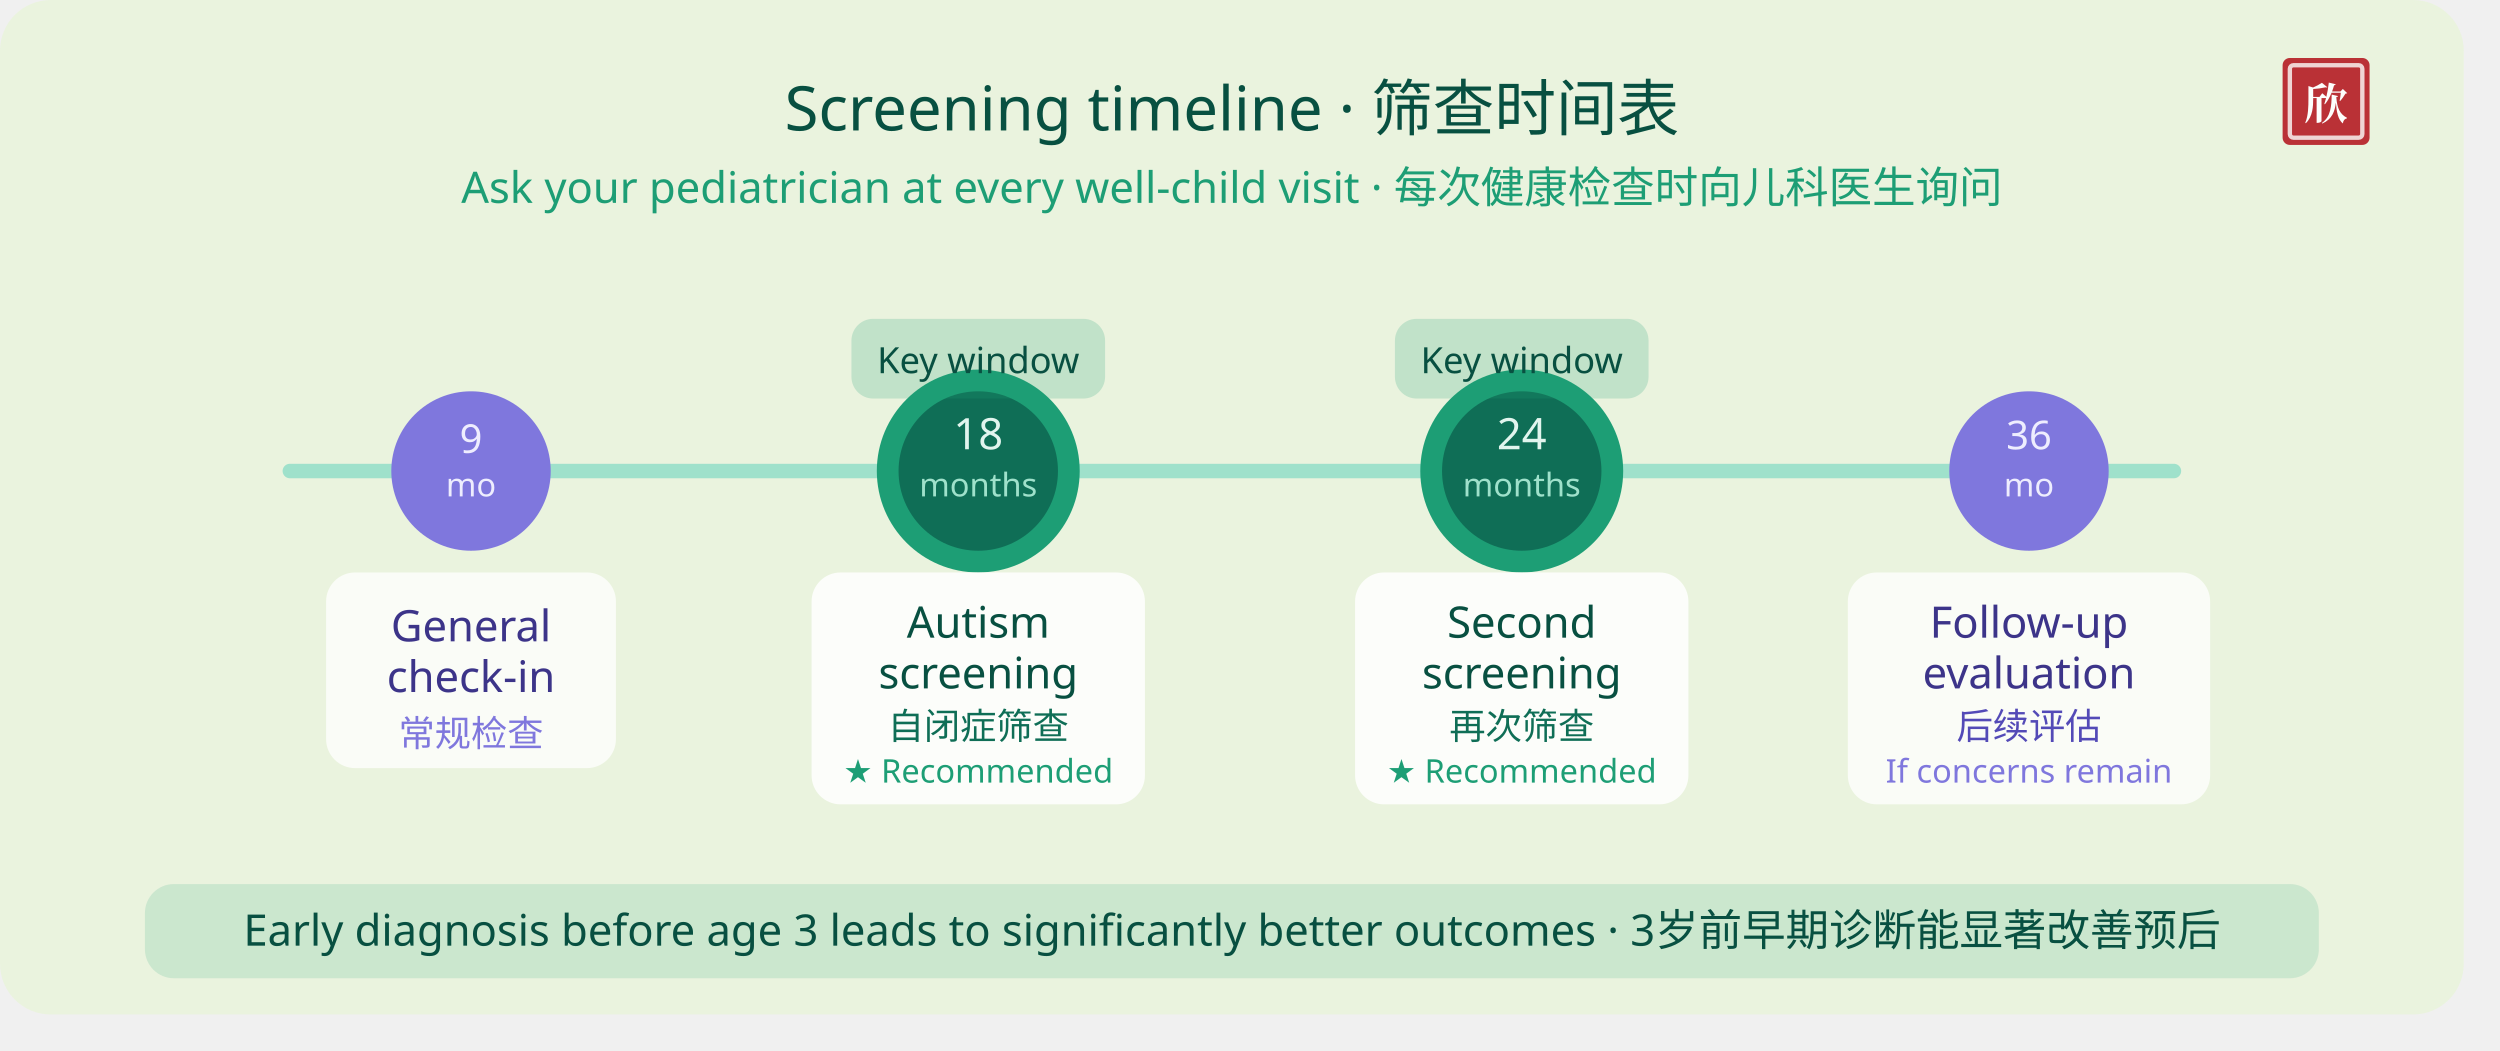
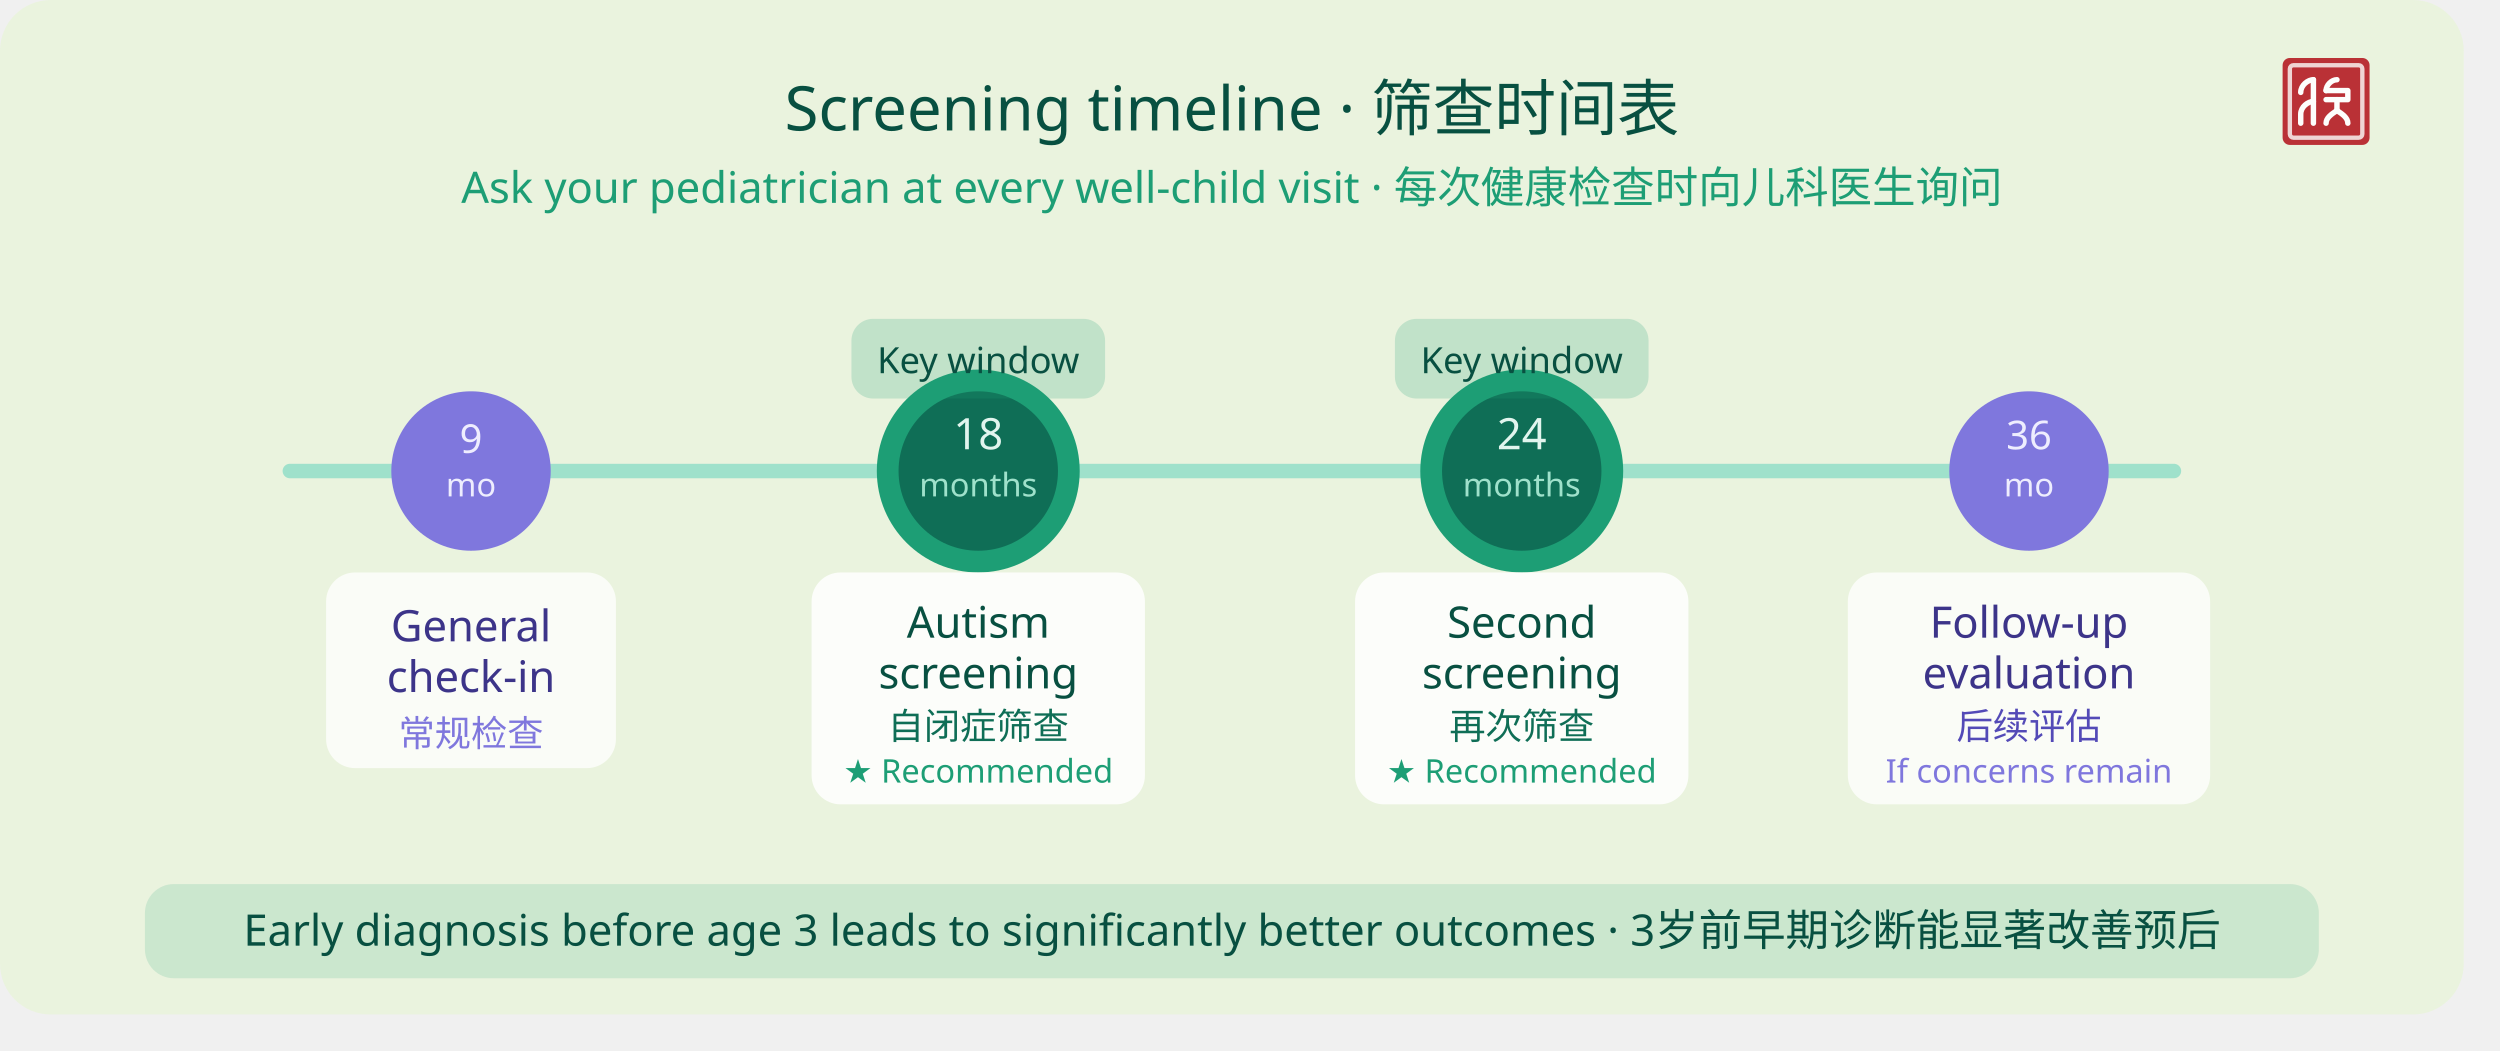
<svg xmlns="http://www.w3.org/2000/svg" width="100%" viewBox="0 0 690 290" role="img" style="">
  <defs>
    <mask id="imagine-text-gaps-rx42ih" maskUnits="userSpaceOnUse">
      <rect x="0" y="0" width="690" height="290" fill="white" />
      <rect x="216.488" y="18.5" width="247.023" height="23.5" fill="black" rx="2" />
      <rect x="129.953" y="43" width="420.094" height="18" fill="black" rx="2" />
      <rect x="122.938" y="113" width="14.125" height="16.5" fill="black" rx="2" />
      <rect x="119.746" y="126.5" width="20.508" height="14.5" fill="black" rx="2" />
      <rect x="104.652" y="164" width="50.695" height="18" fill="black" rx="2" />
      <rect x="103.656" y="178" width="52.688" height="18" fill="black" rx="2" />
      <rect x="106" y="195" width="48" height="15.5" fill="black" rx="2" />
      <rect x="259.324" y="111" width="21.352" height="18" fill="black" rx="2" />
      <rect x="251.242" y="126.5" width="37.516" height="14.5" fill="black" rx="2" />
      <rect x="247.66" y="163" width="44.68" height="18" fill="black" rx="2" />
      <rect x="239.984" y="177" width="60.031" height="18" fill="black" rx="2" />
      <rect x="241" y="193" width="58" height="15.5" fill="black" rx="2" />
      <rect x="229.73" y="205.5" width="80.539" height="14.5" fill="black" rx="2" />
      <rect x="239.32" y="92" width="61.359" height="15.5" fill="black" rx="2" />
      <rect x="409.324" y="111" width="21.352" height="18" fill="black" rx="2" />
      <rect x="401.242" y="126.5" width="37.516" height="14.5" fill="black" rx="2" />
      <rect x="395.648" y="163" width="48.703" height="18" fill="black" rx="2" />
      <rect x="389.984" y="177" width="60.031" height="18" fill="black" rx="2" />
      <rect x="396" y="193" width="48" height="15.5" fill="black" rx="2" />
      <rect x="379.73" y="205.5" width="80.539" height="14.5" fill="black" rx="2" />
      <rect x="389.32" y="92" width="61.359" height="15.5" fill="black" rx="2" />
      <rect x="549.879" y="112" width="20.242" height="16.5" fill="black" rx="2" />
      <rect x="549.746" y="126.5" width="20.508" height="14.5" fill="black" rx="2" />
      <rect x="529.988" y="163" width="60.023" height="18" fill="black" rx="2" />
      <rect x="528.645" y="177" width="62.711" height="18" fill="black" rx="2" />
      <rect x="536" y="193" width="48" height="15.5" fill="black" rx="2" />
      <rect x="518.984" y="205.5" width="82.031" height="14.5" fill="black" rx="2" />
      <rect x="73.559" y="248" width="532.883" height="18" fill="black" rx="2" />
    </mask>
  </defs>
  <rect width="680" height="280" fill="#EAF3DE" rx="14" style="fill:rgb(234, 243, 222);stroke:none;color:rgb(0, 0, 0);stroke-width:1px;stroke-linecap:butt;stroke-linejoin:miter;opacity:1;font-family:&quot;Anthropic Sans&quot;, -apple-system, &quot;system-ui&quot;, &quot;Segoe UI&quot;, sans-serif;font-size:16px;font-weight:400;text-anchor:start;dominant-baseline:auto" />
  <text x="340" y="36" text-anchor="middle" font-family="sans-serif" font-size="17" font-weight="500" fill="#085041" style="fill:rgb(8, 80, 65);stroke:none;color:rgb(0, 0, 0);stroke-width:1px;stroke-linecap:butt;stroke-linejoin:miter;opacity:1;font-family:sans-serif;font-size:17px;font-weight:500;text-anchor:middle;dominant-baseline:auto">Screening timeline · 筛查时间表</text>
  <text x="340" y="56" text-anchor="middle" font-family="sans-serif" font-size="12" fill="#1D9E75" style="fill:rgb(29, 158, 117);stroke:none;color:rgb(0, 0, 0);stroke-width:1px;stroke-linecap:butt;stroke-linejoin:miter;opacity:1;font-family:sans-serif;font-size:12px;font-weight:400;text-anchor:middle;dominant-baseline:auto">Ask your pediatrician at every well-child visit · 每次健康检查时向儿科医生询问</text>
  <line x1="80" y1="130" x2="600" y2="130" stroke="#9FE1CB" stroke-width="4" stroke-linecap="round" mask="url(#imagine-text-gaps-rx42ih)" style="fill:rgb(0, 0, 0);stroke:rgb(159, 225, 203);color:rgb(0, 0, 0);stroke-width:4px;stroke-linecap:round;stroke-linejoin:miter;opacity:1;font-family:&quot;Anthropic Sans&quot;, -apple-system, &quot;system-ui&quot;, &quot;Segoe UI&quot;, sans-serif;font-size:16px;font-weight:400;text-anchor:start;dominant-baseline:auto" />
  <circle cx="130" cy="130" r="22" fill="#7F77DD" style="fill:rgb(127, 119, 221);stroke:none;color:rgb(0, 0, 0);stroke-width:1px;stroke-linecap:butt;stroke-linejoin:miter;opacity:1;font-family:&quot;Anthropic Sans&quot;, -apple-system, &quot;system-ui&quot;, &quot;Segoe UI&quot;, sans-serif;font-size:16px;font-weight:400;text-anchor:start;dominant-baseline:auto" />
  <text x="130" y="125" text-anchor="middle" font-family="sans-serif" font-size="11" font-weight="500" fill="#EEEDFE" style="fill:rgb(238, 237, 254);stroke:none;color:rgb(0, 0, 0);stroke-width:1px;stroke-linecap:butt;stroke-linejoin:miter;opacity:1;font-family:sans-serif;font-size:11px;font-weight:500;text-anchor:middle;dominant-baseline:auto">9</text>
  <text x="130" y="137" text-anchor="middle" font-family="sans-serif" font-size="9" fill="#EEEDFE" style="fill:rgb(238, 237, 254);stroke:none;color:rgb(0, 0, 0);stroke-width:1px;stroke-linecap:butt;stroke-linejoin:miter;opacity:1;font-family:sans-serif;font-size:9px;font-weight:400;text-anchor:middle;dominant-baseline:auto">mo</text>
  <rect x="90" y="158" width="80" height="54" rx="8" fill="#ffffff" opacity="0.75" style="fill:rgb(255, 255, 255);stroke:none;color:rgb(0, 0, 0);stroke-width:1px;stroke-linecap:butt;stroke-linejoin:miter;opacity:0.75;font-family:&quot;Anthropic Sans&quot;, -apple-system, &quot;system-ui&quot;, &quot;Segoe UI&quot;, sans-serif;font-size:16px;font-weight:400;text-anchor:start;dominant-baseline:auto" />
  <text x="130" y="177" text-anchor="middle" font-family="sans-serif" font-size="12" font-weight="500" fill="#3C3489" style="fill:rgb(60, 52, 137);stroke:none;color:rgb(0, 0, 0);stroke-width:1px;stroke-linecap:butt;stroke-linejoin:miter;opacity:1;font-family:sans-serif;font-size:12px;font-weight:500;text-anchor:middle;dominant-baseline:auto">General</text>
  <text x="130" y="191" text-anchor="middle" font-family="sans-serif" font-size="12" font-weight="500" fill="#3C3489" style="fill:rgb(60, 52, 137);stroke:none;color:rgb(0, 0, 0);stroke-width:1px;stroke-linecap:butt;stroke-linejoin:miter;opacity:1;font-family:sans-serif;font-size:12px;font-weight:500;text-anchor:middle;dominant-baseline:auto">check-in</text>
  <text x="130" y="206" text-anchor="middle" font-family="sans-serif" font-size="10" fill="#7F77DD" style="fill:rgb(127, 119, 221);stroke:none;color:rgb(0, 0, 0);stroke-width:1px;stroke-linecap:butt;stroke-linejoin:miter;opacity:1;font-family:sans-serif;font-size:10px;font-weight:400;text-anchor:middle;dominant-baseline:auto">常规检查</text>
  <circle cx="270" cy="130" r="28" fill="#1D9E75" style="fill:rgb(29, 158, 117);stroke:none;color:rgb(0, 0, 0);stroke-width:1px;stroke-linecap:butt;stroke-linejoin:miter;opacity:1;font-family:&quot;Anthropic Sans&quot;, -apple-system, &quot;system-ui&quot;, &quot;Segoe UI&quot;, sans-serif;font-size:16px;font-weight:400;text-anchor:start;dominant-baseline:auto" />
  <circle cx="270" cy="130" r="22" fill="#0F6E56" style="fill:rgb(15, 110, 86);stroke:none;color:rgb(0, 0, 0);stroke-width:1px;stroke-linecap:butt;stroke-linejoin:miter;opacity:1;font-family:&quot;Anthropic Sans&quot;, -apple-system, &quot;system-ui&quot;, &quot;Segoe UI&quot;, sans-serif;font-size:16px;font-weight:400;text-anchor:start;dominant-baseline:auto" />
  <text x="270" y="124" text-anchor="middle" font-family="sans-serif" font-size="12" font-weight="500" fill="#E1F5EE" style="fill:rgb(225, 245, 238);stroke:none;color:rgb(0, 0, 0);stroke-width:1px;stroke-linecap:butt;stroke-linejoin:miter;opacity:1;font-family:sans-serif;font-size:12px;font-weight:500;text-anchor:middle;dominant-baseline:auto">18</text>
  <text x="270" y="137" text-anchor="middle" font-family="sans-serif" font-size="9" fill="#9FE1CB" style="fill:rgb(159, 225, 203);stroke:none;color:rgb(0, 0, 0);stroke-width:1px;stroke-linecap:butt;stroke-linejoin:miter;opacity:1;font-family:sans-serif;font-size:9px;font-weight:400;text-anchor:middle;dominant-baseline:auto">months</text>
  <rect x="224" y="158" width="92" height="64" rx="8" fill="#ffffff" opacity="0.85" style="fill:rgb(255, 255, 255);stroke:none;color:rgb(0, 0, 0);stroke-width:1px;stroke-linecap:butt;stroke-linejoin:miter;opacity:0.85;font-family:&quot;Anthropic Sans&quot;, -apple-system, &quot;system-ui&quot;, &quot;Segoe UI&quot;, sans-serif;font-size:16px;font-weight:400;text-anchor:start;dominant-baseline:auto" />
  <text x="270" y="176" text-anchor="middle" font-family="sans-serif" font-size="12" font-weight="500" fill="#085041" style="fill:rgb(8, 80, 65);stroke:none;color:rgb(0, 0, 0);stroke-width:1px;stroke-linecap:butt;stroke-linejoin:miter;opacity:1;font-family:sans-serif;font-size:12px;font-weight:500;text-anchor:middle;dominant-baseline:auto">Autism</text>
  <text x="270" y="190" text-anchor="middle" font-family="sans-serif" font-size="12" font-weight="500" fill="#085041" style="fill:rgb(8, 80, 65);stroke:none;color:rgb(0, 0, 0);stroke-width:1px;stroke-linecap:butt;stroke-linejoin:miter;opacity:1;font-family:sans-serif;font-size:12px;font-weight:500;text-anchor:middle;dominant-baseline:auto">screening</text>
  <text x="270" y="204" text-anchor="middle" font-family="sans-serif" font-size="10" fill="#0F6E56" style="fill:rgb(15, 110, 86);stroke:none;color:rgb(0, 0, 0);stroke-width:1px;stroke-linecap:butt;stroke-linejoin:miter;opacity:1;font-family:sans-serif;font-size:10px;font-weight:400;text-anchor:middle;dominant-baseline:auto">自闭症筛查</text>
  <text x="270" y="216" text-anchor="middle" font-family="sans-serif" font-size="9" fill="#1D9E75" style="fill:rgb(29, 158, 117);stroke:none;color:rgb(0, 0, 0);stroke-width:1px;stroke-linecap:butt;stroke-linejoin:miter;opacity:1;font-family:sans-serif;font-size:9px;font-weight:400;text-anchor:middle;dominant-baseline:auto">★ Recommended</text>
  <rect x="235" y="88" width="70" height="22" rx="6" fill="#1D9E75" opacity="0.2" style="fill:rgb(29, 158, 117);stroke:none;color:rgb(0, 0, 0);stroke-width:1px;stroke-linecap:butt;stroke-linejoin:miter;opacity:0.2;font-family:&quot;Anthropic Sans&quot;, -apple-system, &quot;system-ui&quot;, &quot;Segoe UI&quot;, sans-serif;font-size:16px;font-weight:400;text-anchor:start;dominant-baseline:auto" />
  <text x="270" y="103" text-anchor="middle" font-family="sans-serif" font-size="10" fill="#085041" style="fill:rgb(8, 80, 65);stroke:none;color:rgb(0, 0, 0);stroke-width:1px;stroke-linecap:butt;stroke-linejoin:miter;opacity:1;font-family:sans-serif;font-size:10px;font-weight:400;text-anchor:middle;dominant-baseline:auto">Key window</text>
  <circle cx="420" cy="130" r="28" fill="#1D9E75" style="fill:rgb(29, 158, 117);stroke:none;color:rgb(0, 0, 0);stroke-width:1px;stroke-linecap:butt;stroke-linejoin:miter;opacity:1;font-family:&quot;Anthropic Sans&quot;, -apple-system, &quot;system-ui&quot;, &quot;Segoe UI&quot;, sans-serif;font-size:16px;font-weight:400;text-anchor:start;dominant-baseline:auto" />
  <circle cx="420" cy="130" r="22" fill="#0F6E56" style="fill:rgb(15, 110, 86);stroke:none;color:rgb(0, 0, 0);stroke-width:1px;stroke-linecap:butt;stroke-linejoin:miter;opacity:1;font-family:&quot;Anthropic Sans&quot;, -apple-system, &quot;system-ui&quot;, &quot;Segoe UI&quot;, sans-serif;font-size:16px;font-weight:400;text-anchor:start;dominant-baseline:auto" />
  <text x="420" y="124" text-anchor="middle" font-family="sans-serif" font-size="12" font-weight="500" fill="#E1F5EE" style="fill:rgb(225, 245, 238);stroke:none;color:rgb(0, 0, 0);stroke-width:1px;stroke-linecap:butt;stroke-linejoin:miter;opacity:1;font-family:sans-serif;font-size:12px;font-weight:500;text-anchor:middle;dominant-baseline:auto">24</text>
  <text x="420" y="137" text-anchor="middle" font-family="sans-serif" font-size="9" fill="#9FE1CB" style="fill:rgb(159, 225, 203);stroke:none;color:rgb(0, 0, 0);stroke-width:1px;stroke-linecap:butt;stroke-linejoin:miter;opacity:1;font-family:sans-serif;font-size:9px;font-weight:400;text-anchor:middle;dominant-baseline:auto">months</text>
  <rect x="374" y="158" width="92" height="64" rx="8" fill="#ffffff" opacity="0.85" style="fill:rgb(255, 255, 255);stroke:none;color:rgb(0, 0, 0);stroke-width:1px;stroke-linecap:butt;stroke-linejoin:miter;opacity:0.85;font-family:&quot;Anthropic Sans&quot;, -apple-system, &quot;system-ui&quot;, &quot;Segoe UI&quot;, sans-serif;font-size:16px;font-weight:400;text-anchor:start;dominant-baseline:auto" />
  <text x="420" y="176" text-anchor="middle" font-family="sans-serif" font-size="12" font-weight="500" fill="#085041" style="fill:rgb(8, 80, 65);stroke:none;color:rgb(0, 0, 0);stroke-width:1px;stroke-linecap:butt;stroke-linejoin:miter;opacity:1;font-family:sans-serif;font-size:12px;font-weight:500;text-anchor:middle;dominant-baseline:auto">Second</text>
  <text x="420" y="190" text-anchor="middle" font-family="sans-serif" font-size="12" font-weight="500" fill="#085041" style="fill:rgb(8, 80, 65);stroke:none;color:rgb(0, 0, 0);stroke-width:1px;stroke-linecap:butt;stroke-linejoin:miter;opacity:1;font-family:sans-serif;font-size:12px;font-weight:500;text-anchor:middle;dominant-baseline:auto">screening</text>
  <text x="420" y="204" text-anchor="middle" font-family="sans-serif" font-size="10" fill="#0F6E56" style="fill:rgb(15, 110, 86);stroke:none;color:rgb(0, 0, 0);stroke-width:1px;stroke-linecap:butt;stroke-linejoin:miter;opacity:1;font-family:sans-serif;font-size:10px;font-weight:400;text-anchor:middle;dominant-baseline:auto">再次筛查</text>
  <text x="420" y="216" text-anchor="middle" font-family="sans-serif" font-size="9" fill="#1D9E75" style="fill:rgb(29, 158, 117);stroke:none;color:rgb(0, 0, 0);stroke-width:1px;stroke-linecap:butt;stroke-linejoin:miter;opacity:1;font-family:sans-serif;font-size:9px;font-weight:400;text-anchor:middle;dominant-baseline:auto">★ Recommended</text>
  <rect x="385" y="88" width="70" height="22" rx="6" fill="#1D9E75" opacity="0.2" style="fill:rgb(29, 158, 117);stroke:none;color:rgb(0, 0, 0);stroke-width:1px;stroke-linecap:butt;stroke-linejoin:miter;opacity:0.2;font-family:&quot;Anthropic Sans&quot;, -apple-system, &quot;system-ui&quot;, &quot;Segoe UI&quot;, sans-serif;font-size:16px;font-weight:400;text-anchor:start;dominant-baseline:auto" />
  <text x="420" y="103" text-anchor="middle" font-family="sans-serif" font-size="10" fill="#085041" style="fill:rgb(8, 80, 65);stroke:none;color:rgb(0, 0, 0);stroke-width:1px;stroke-linecap:butt;stroke-linejoin:miter;opacity:1;font-family:sans-serif;font-size:10px;font-weight:400;text-anchor:middle;dominant-baseline:auto">Key window</text>
  <circle cx="560" cy="130" r="22" fill="#7F77DD" style="fill:rgb(127, 119, 221);stroke:none;color:rgb(0, 0, 0);stroke-width:1px;stroke-linecap:butt;stroke-linejoin:miter;opacity:1;font-family:&quot;Anthropic Sans&quot;, -apple-system, &quot;system-ui&quot;, &quot;Segoe UI&quot;, sans-serif;font-size:16px;font-weight:400;text-anchor:start;dominant-baseline:auto" />
  <text x="560" y="124" text-anchor="middle" font-family="sans-serif" font-size="11" font-weight="500" fill="#EEEDFE" style="fill:rgb(238, 237, 254);stroke:none;color:rgb(0, 0, 0);stroke-width:1px;stroke-linecap:butt;stroke-linejoin:miter;opacity:1;font-family:sans-serif;font-size:11px;font-weight:500;text-anchor:middle;dominant-baseline:auto">36</text>
  <text x="560" y="137" text-anchor="middle" font-family="sans-serif" font-size="9" fill="#EEEDFE" style="fill:rgb(238, 237, 254);stroke:none;color:rgb(0, 0, 0);stroke-width:1px;stroke-linecap:butt;stroke-linejoin:miter;opacity:1;font-family:sans-serif;font-size:9px;font-weight:400;text-anchor:middle;dominant-baseline:auto">mo</text>
  <rect x="510" y="158" width="100" height="64" rx="8" fill="#ffffff" opacity="0.75" style="fill:rgb(255, 255, 255);stroke:none;color:rgb(0, 0, 0);stroke-width:1px;stroke-linecap:butt;stroke-linejoin:miter;opacity:0.75;font-family:&quot;Anthropic Sans&quot;, -apple-system, &quot;system-ui&quot;, &quot;Segoe UI&quot;, sans-serif;font-size:16px;font-weight:400;text-anchor:start;dominant-baseline:auto" />
  <text x="560" y="176" text-anchor="middle" font-family="sans-serif" font-size="12" font-weight="500" fill="#3C3489" style="fill:rgb(60, 52, 137);stroke:none;color:rgb(0, 0, 0);stroke-width:1px;stroke-linecap:butt;stroke-linejoin:miter;opacity:1;font-family:sans-serif;font-size:12px;font-weight:500;text-anchor:middle;dominant-baseline:auto">Follow-up</text>
  <text x="560" y="190" text-anchor="middle" font-family="sans-serif" font-size="12" font-weight="500" fill="#3C3489" style="fill:rgb(60, 52, 137);stroke:none;color:rgb(0, 0, 0);stroke-width:1px;stroke-linecap:butt;stroke-linejoin:miter;opacity:1;font-family:sans-serif;font-size:12px;font-weight:500;text-anchor:middle;dominant-baseline:auto">evaluation</text>
  <text x="560" y="204" text-anchor="middle" font-family="sans-serif" font-size="10" fill="#534AB7" style="fill:rgb(83, 74, 183);stroke:none;color:rgb(0, 0, 0);stroke-width:1px;stroke-linecap:butt;stroke-linejoin:miter;opacity:1;font-family:sans-serif;font-size:10px;font-weight:400;text-anchor:middle;dominant-baseline:auto">后续评估</text>
  <text x="560" y="216" text-anchor="middle" font-family="sans-serif" font-size="9" fill="#7F77DD" style="fill:rgb(127, 119, 221);stroke:none;color:rgb(0, 0, 0);stroke-width:1px;stroke-linecap:butt;stroke-linejoin:miter;opacity:1;font-family:sans-serif;font-size:9px;font-weight:400;text-anchor:middle;dominant-baseline:auto">If concerns remain</text>
  <rect x="40" y="244" width="600" height="26" rx="8" fill="#1D9E75" opacity="0.15" style="fill:rgb(29, 158, 117);stroke:none;color:rgb(0, 0, 0);stroke-width:1px;stroke-linecap:butt;stroke-linejoin:miter;opacity:0.15;font-family:&quot;Anthropic Sans&quot;, -apple-system, &quot;system-ui&quot;, &quot;Segoe UI&quot;, sans-serif;font-size:16px;font-weight:400;text-anchor:start;dominant-baseline:auto" />
  <text x="340" y="261" text-anchor="middle" font-family="sans-serif" font-size="12" fill="#085041" style="fill:rgb(8, 80, 65);stroke:none;color:rgb(0, 0, 0);stroke-width:1px;stroke-linecap:butt;stroke-linejoin:miter;opacity:1;font-family:sans-serif;font-size:12px;font-weight:400;text-anchor:middle;dominant-baseline:auto">Early diagnosis before age 3 leads to significantly better outcomes · 3岁前早期诊断能显著改善预后</text>
  <g transform="translate(630, 16)" opacity="0.9">
    <rect width="24" height="24" rx="2" fill="#B51C24" />
    <rect x="2" y="2" width="20" height="20" rx="1" fill="none" stroke="#ffffff" stroke-width="1.2" opacity="0.8" />
-     <text x="12" y="13" font-family="Kaiti, STKaiti, 'Ma Shan Zheng', 'Zhi Mang Xing', 'Noto Serif CJK SC', 'SimSun', serif" font-size="12" font-weight="bold" fill="#ffffff" text-anchor="middle" dominant-baseline="middle">欣</text>
+     <g fill="none" stroke="#ffffff" stroke-width="1.5" stroke-linecap="round" stroke-linejoin="round">
+       <path d="M 8.5 6 C 7 6 5 7.5 5 9.5" />
+       <path d="M 8.5 6 V 18" />
+       <path d="M 8.5 12 C 7 12 5 13.5 5 15.5 V 18" />
+       <path d="M 15 6 C 13.5 6 12 7.5 12 9" />
+       <path d="M 12 9 H 18 V 11.5 H 12" />
+       <path d="M 15 11.5 V 14.5" />
+       <path d="M 15 14.5 C 13.5 15.5 12 16.5 12 18" />
+       <path d="M 15 14.5 C 16.5 15.5 18 16.5 18 18" />
+     </g>
  </g>
</svg>
